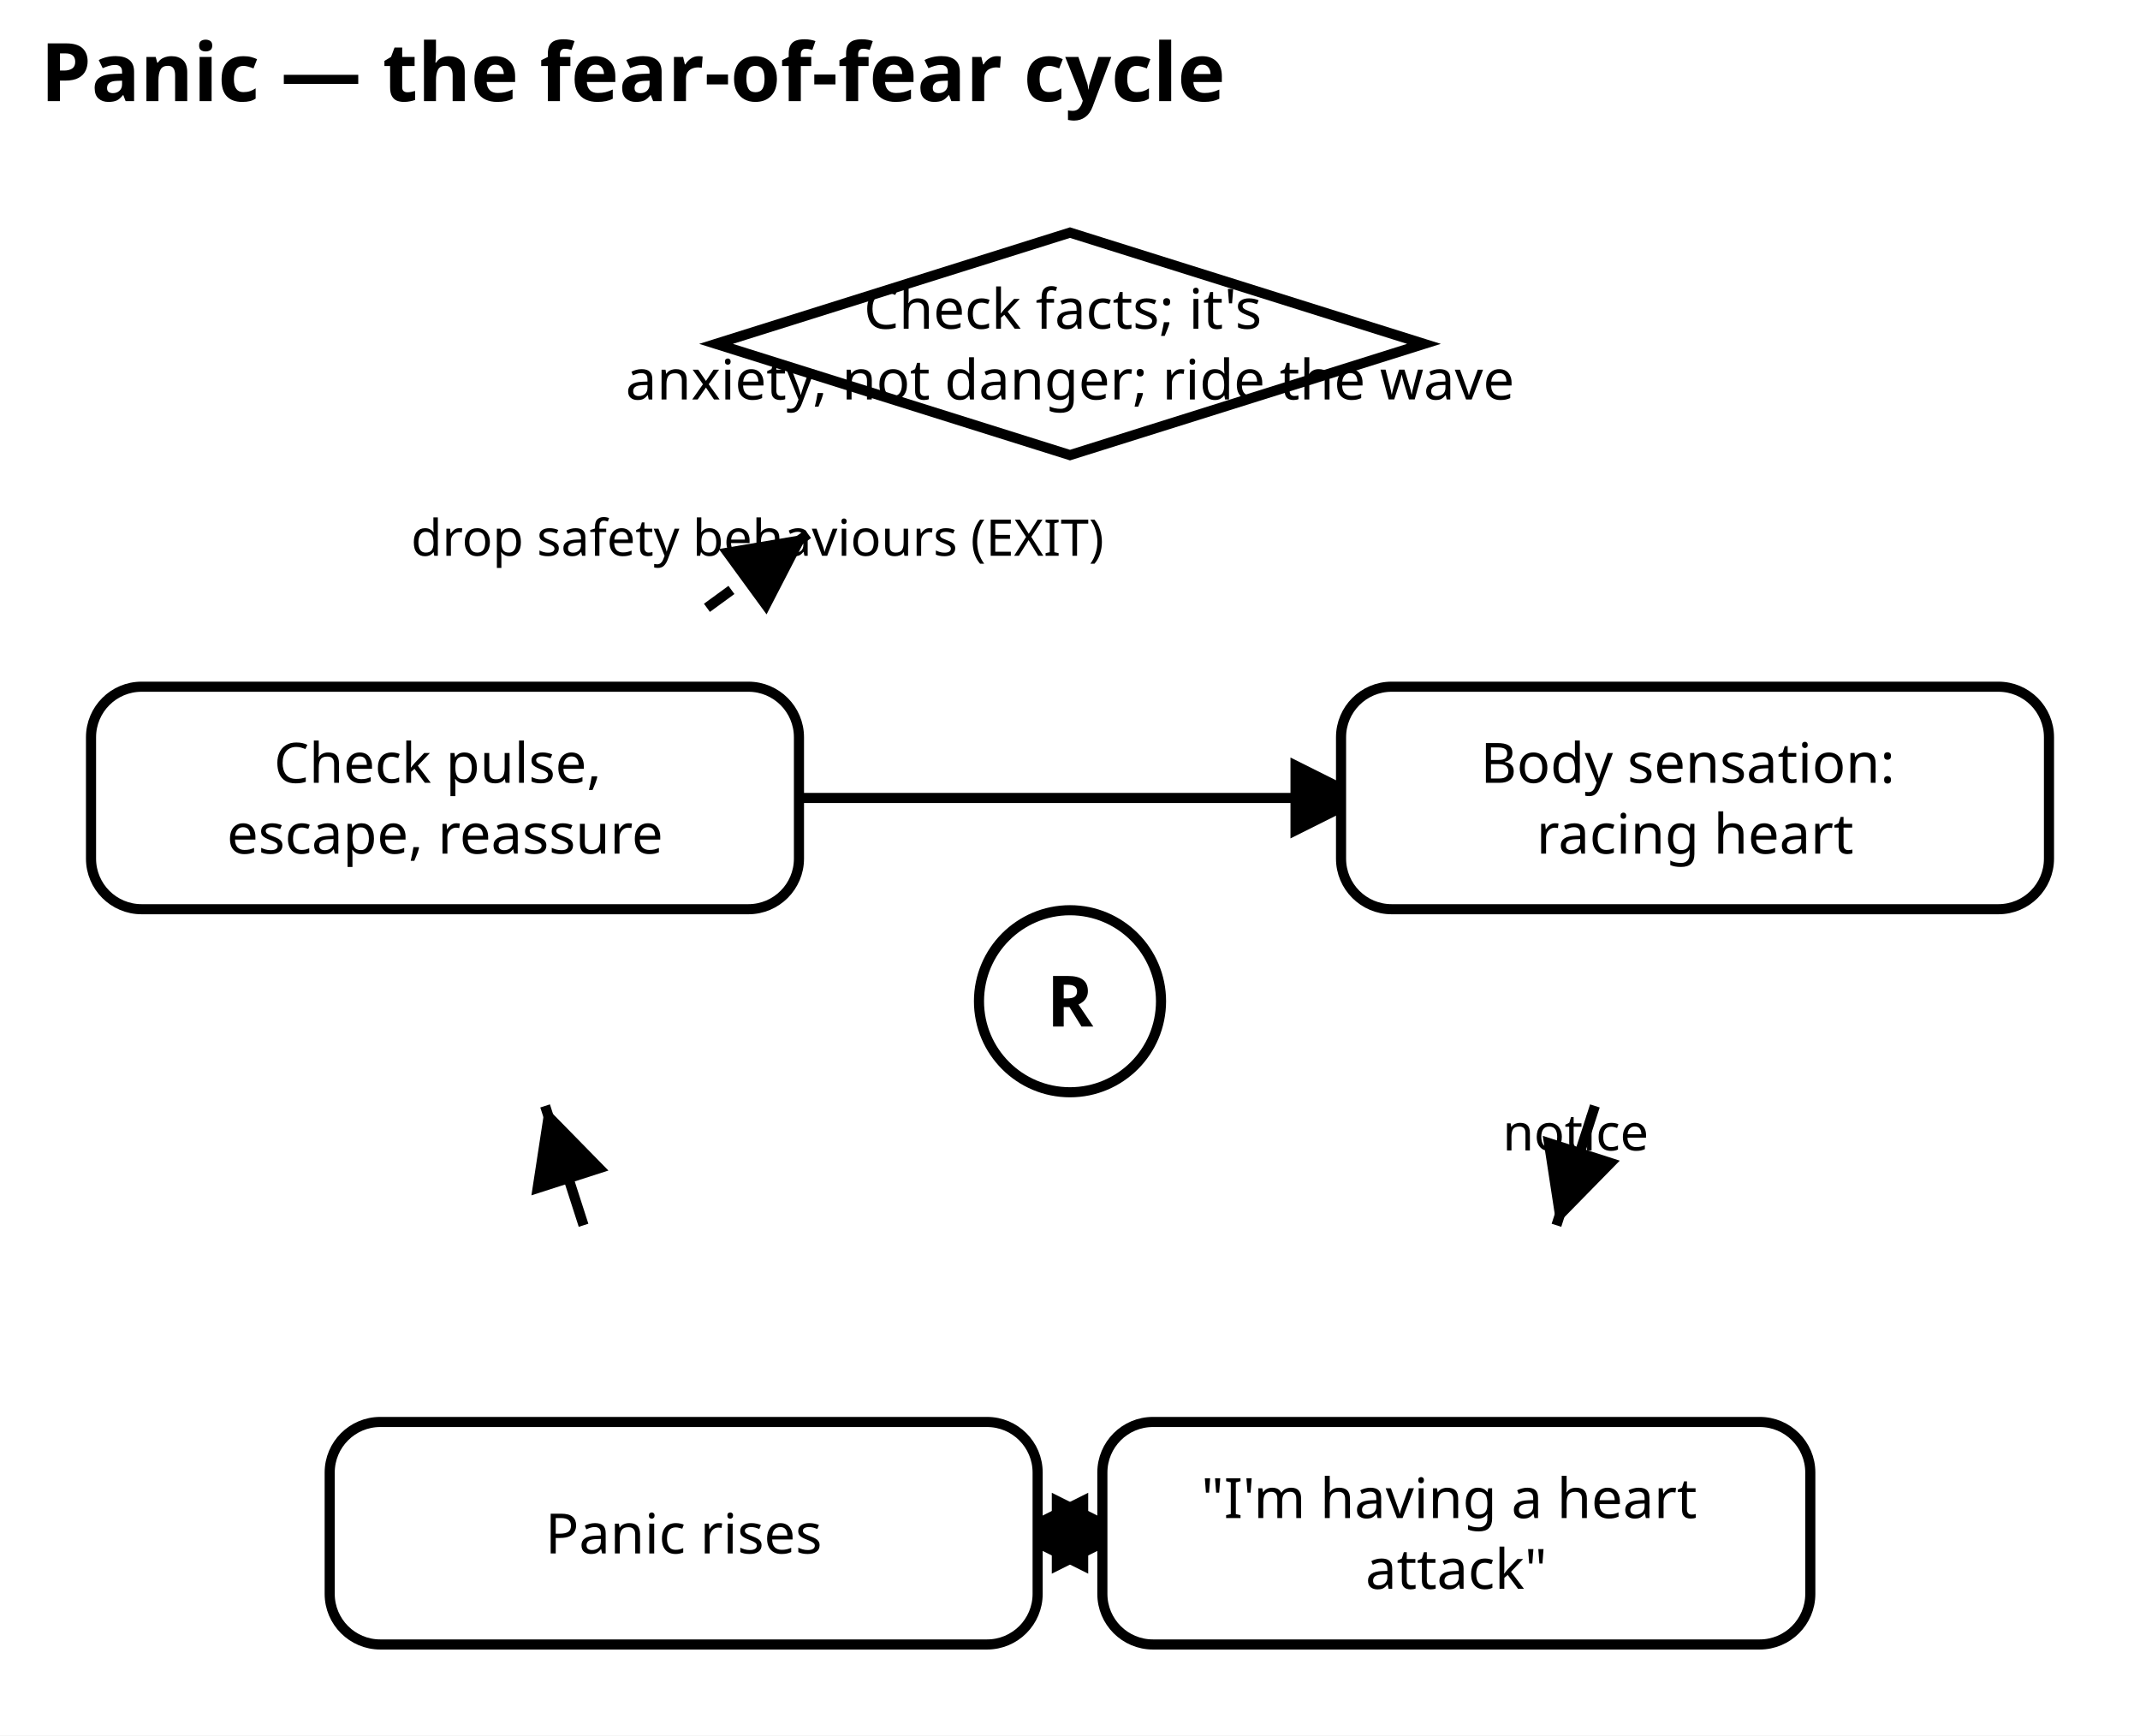
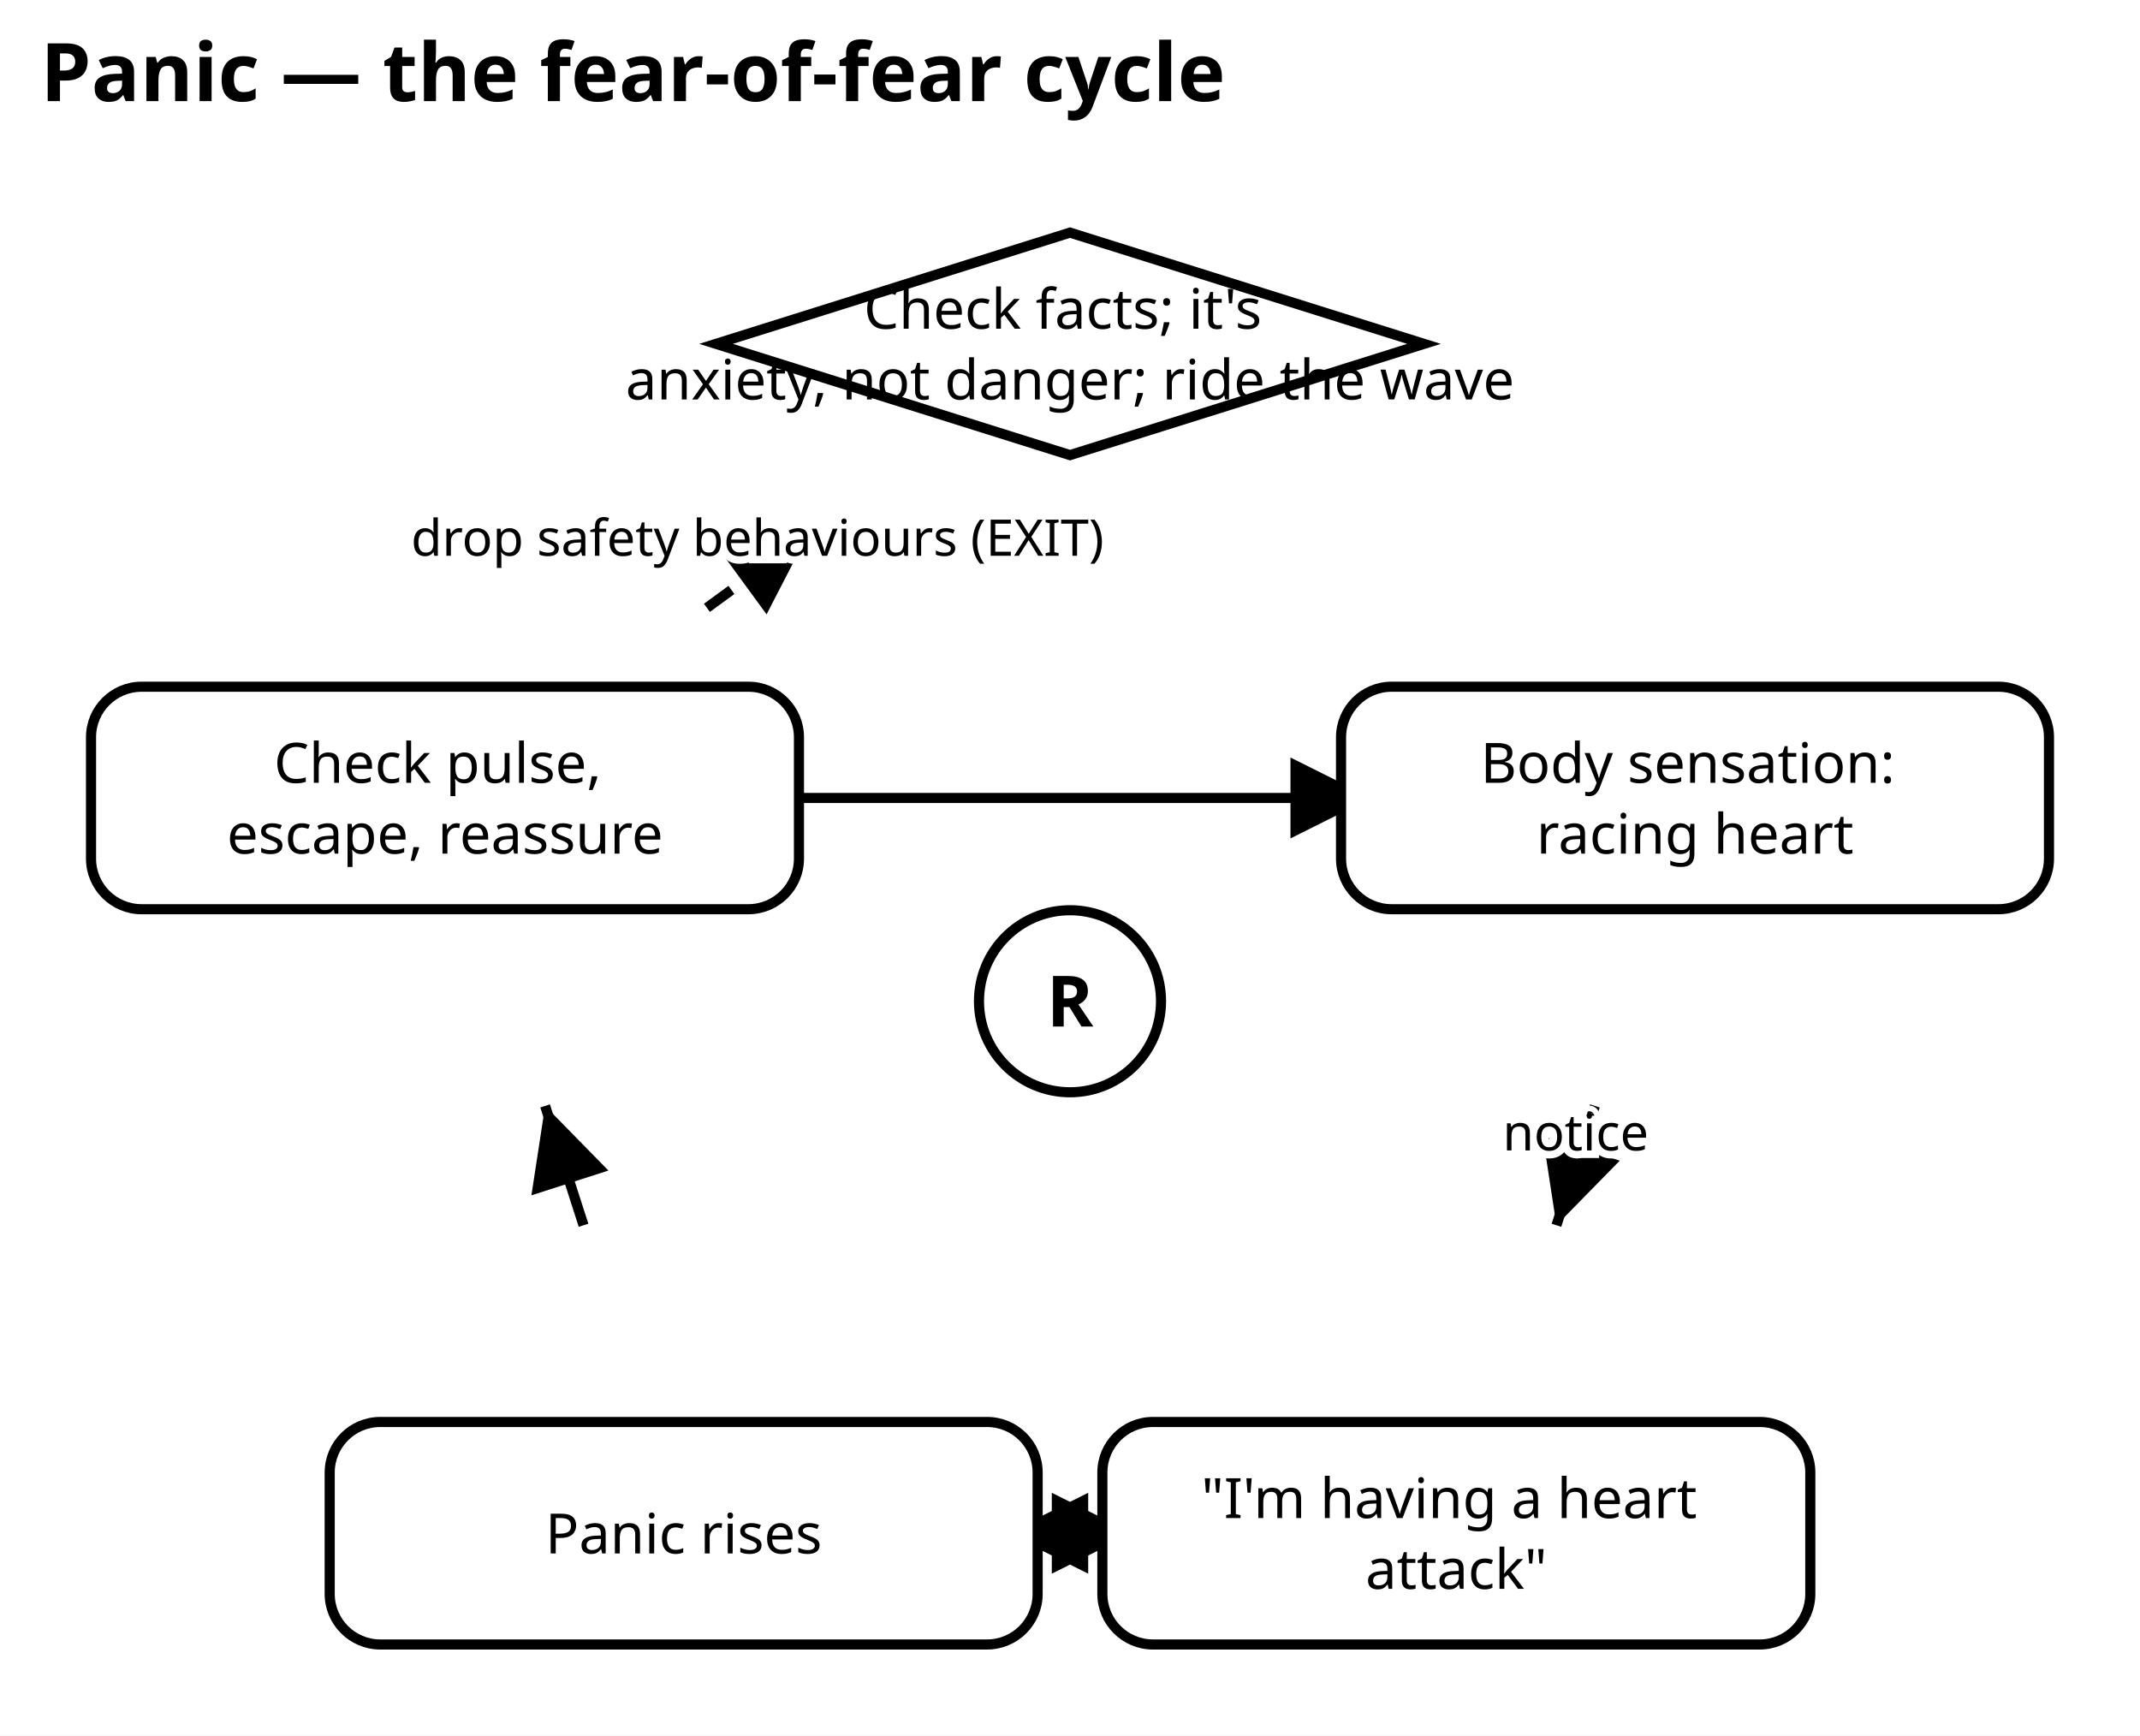
<svg xmlns="http://www.w3.org/2000/svg" viewBox="68.4 52 423.2 343.2" role="img" aria-label="Maintaining loop: Panic — the fear-of-fear cycle. Links: Body sensation: racing heart -&gt; &quot;I'm having a heart attack&quot;; &quot;I'm having a heart attack&quot; &lt;-&gt; Panic rises; Panic rises -&gt; Check pulse, escape, reassure; Check pulse, escape, reassure -&gt; Body sensation: racing heart (reinforcing). Ways out: Check pulse, escape, reassure to Check facts; it's anxiety, not danger; ride the wave.">
  <defs>
    <marker id="arrow" markerWidth="10" markerHeight="10" refX="8" refY="4" orient="auto-start-reverse">
      <path d="M0,0 L8,4 L0,8 z" fill="#000" />
    </marker>
  </defs>
  <rect x="68.4" y="52" width="423.2" height="343.2" fill="#fff" />
  <text x="76.4" y="72" font-family="sans-serif" font-size="16" font-weight="700">Panic — the fear-of-fear cycle</text>
  <path data-el="edge:e1" d="M 383.8,270.7 L 376.2,294.3" fill="none" stroke="#000" stroke-width="2" marker-end="url(#arrow)" />
-   <text data-el="edgelabel:e1" x="380" y="279.5" font-family="sans-serif" font-size="10" text-anchor="middle">notice</text>
+   <text data-el="edgelabel:e1" x="380" y="279.5" font-family="sans-serif" font-size="10" text-anchor="middle" stroke="#fff" stroke-width="3" paint-order="stroke">notice</text>
  <path data-el="edge:e2" d="M 292.4,355.2 L 267.6,355.2" fill="none" stroke="#000" stroke-width="2" marker-start="url(#arrow)" marker-end="url(#arrow)" />
  <path data-el="edge:e3" d="M 183.8,294.3 L 176.2,270.7" fill="none" stroke="#000" stroke-width="2" marker-end="url(#arrow)" />
  <path data-el="edge:e4" d="M 220.4,209.8 L 339.6,209.8" fill="none" stroke="#000" stroke-width="2" marker-end="url(#arrow)" />
  <path data-el="edge:x1" d="M 208.2,172.2 L 228.2,157.6" fill="none" stroke="#000" stroke-width="2" stroke-dasharray="6 5" marker-end="url(#arrow)" />
-   <text data-el="edgelabel:x1" x="218.2" y="161.9" font-family="sans-serif" font-size="10" text-anchor="middle">drop safety behaviours (EXIT)</text>
+   <text data-el="edgelabel:x1" x="218.2" y="161.9" font-family="sans-serif" font-size="10" text-anchor="middle" stroke="#fff" stroke-width="3" paint-order="stroke">drop safety behaviours (EXIT)</text>
  <circle cx="280" cy="250" r="18" fill="#fff" stroke="#000" stroke-width="2" />
  <text x="280" y="255" text-anchor="middle" font-family="sans-serif" font-size="14" font-weight="700">R</text>
  <rect data-el="node:trigger" x="333.6" y="187.8" width="140" height="44" rx="10" ry="10" fill="#fff" stroke="#000" stroke-width="2" />
  <text text-anchor="middle" font-family="sans-serif" font-size="11" data-el="nodelabel:trigger">
    <tspan x="403.6" y="206.8">Body sensation:</tspan>
    <tspan x="403.6" y="220.8">racing heart</tspan>
  </text>
  <rect data-el="node:thought" x="286.4" y="333.2" width="140" height="44" rx="10" ry="10" fill="#fff" stroke="#000" stroke-width="2" />
  <text text-anchor="middle" font-family="sans-serif" font-size="11" data-el="nodelabel:thought">
    <tspan x="356.4" y="352.2">"I'm having a heart</tspan>
    <tspan x="356.4" y="366.2">attack"</tspan>
  </text>
  <rect data-el="node:panic" x="133.6" y="333.2" width="140" height="44" rx="10" ry="10" fill="#fff" stroke="#000" stroke-width="2" />
  <text x="203.6" y="359.2" font-family="sans-serif" font-size="11" text-anchor="middle" data-el="nodelabel:panic">Panic rises</text>
  <rect data-el="node:safety" x="86.4" y="187.8" width="140" height="44" rx="10" ry="10" fill="#fff" stroke="#000" stroke-width="2" />
  <text text-anchor="middle" font-family="sans-serif" font-size="11" data-el="nodelabel:safety">
    <tspan x="156.4" y="206.8">Check pulse,</tspan>
    <tspan x="156.4" y="220.8">escape, reassure</tspan>
  </text>
  <polygon data-el="node:out" points="280,98 350,120 280,142 210,120" fill="#fff" stroke="#000" stroke-width="2" />
  <text text-anchor="middle" font-family="sans-serif" font-size="11" data-el="nodelabel:out">
    <tspan x="280" y="117">Check facts; it's</tspan>
    <tspan x="280" y="131" textLength="124" lengthAdjust="spacingAndGlyphs">anxiety, not danger; ride the wave</tspan>
  </text>
</svg>
